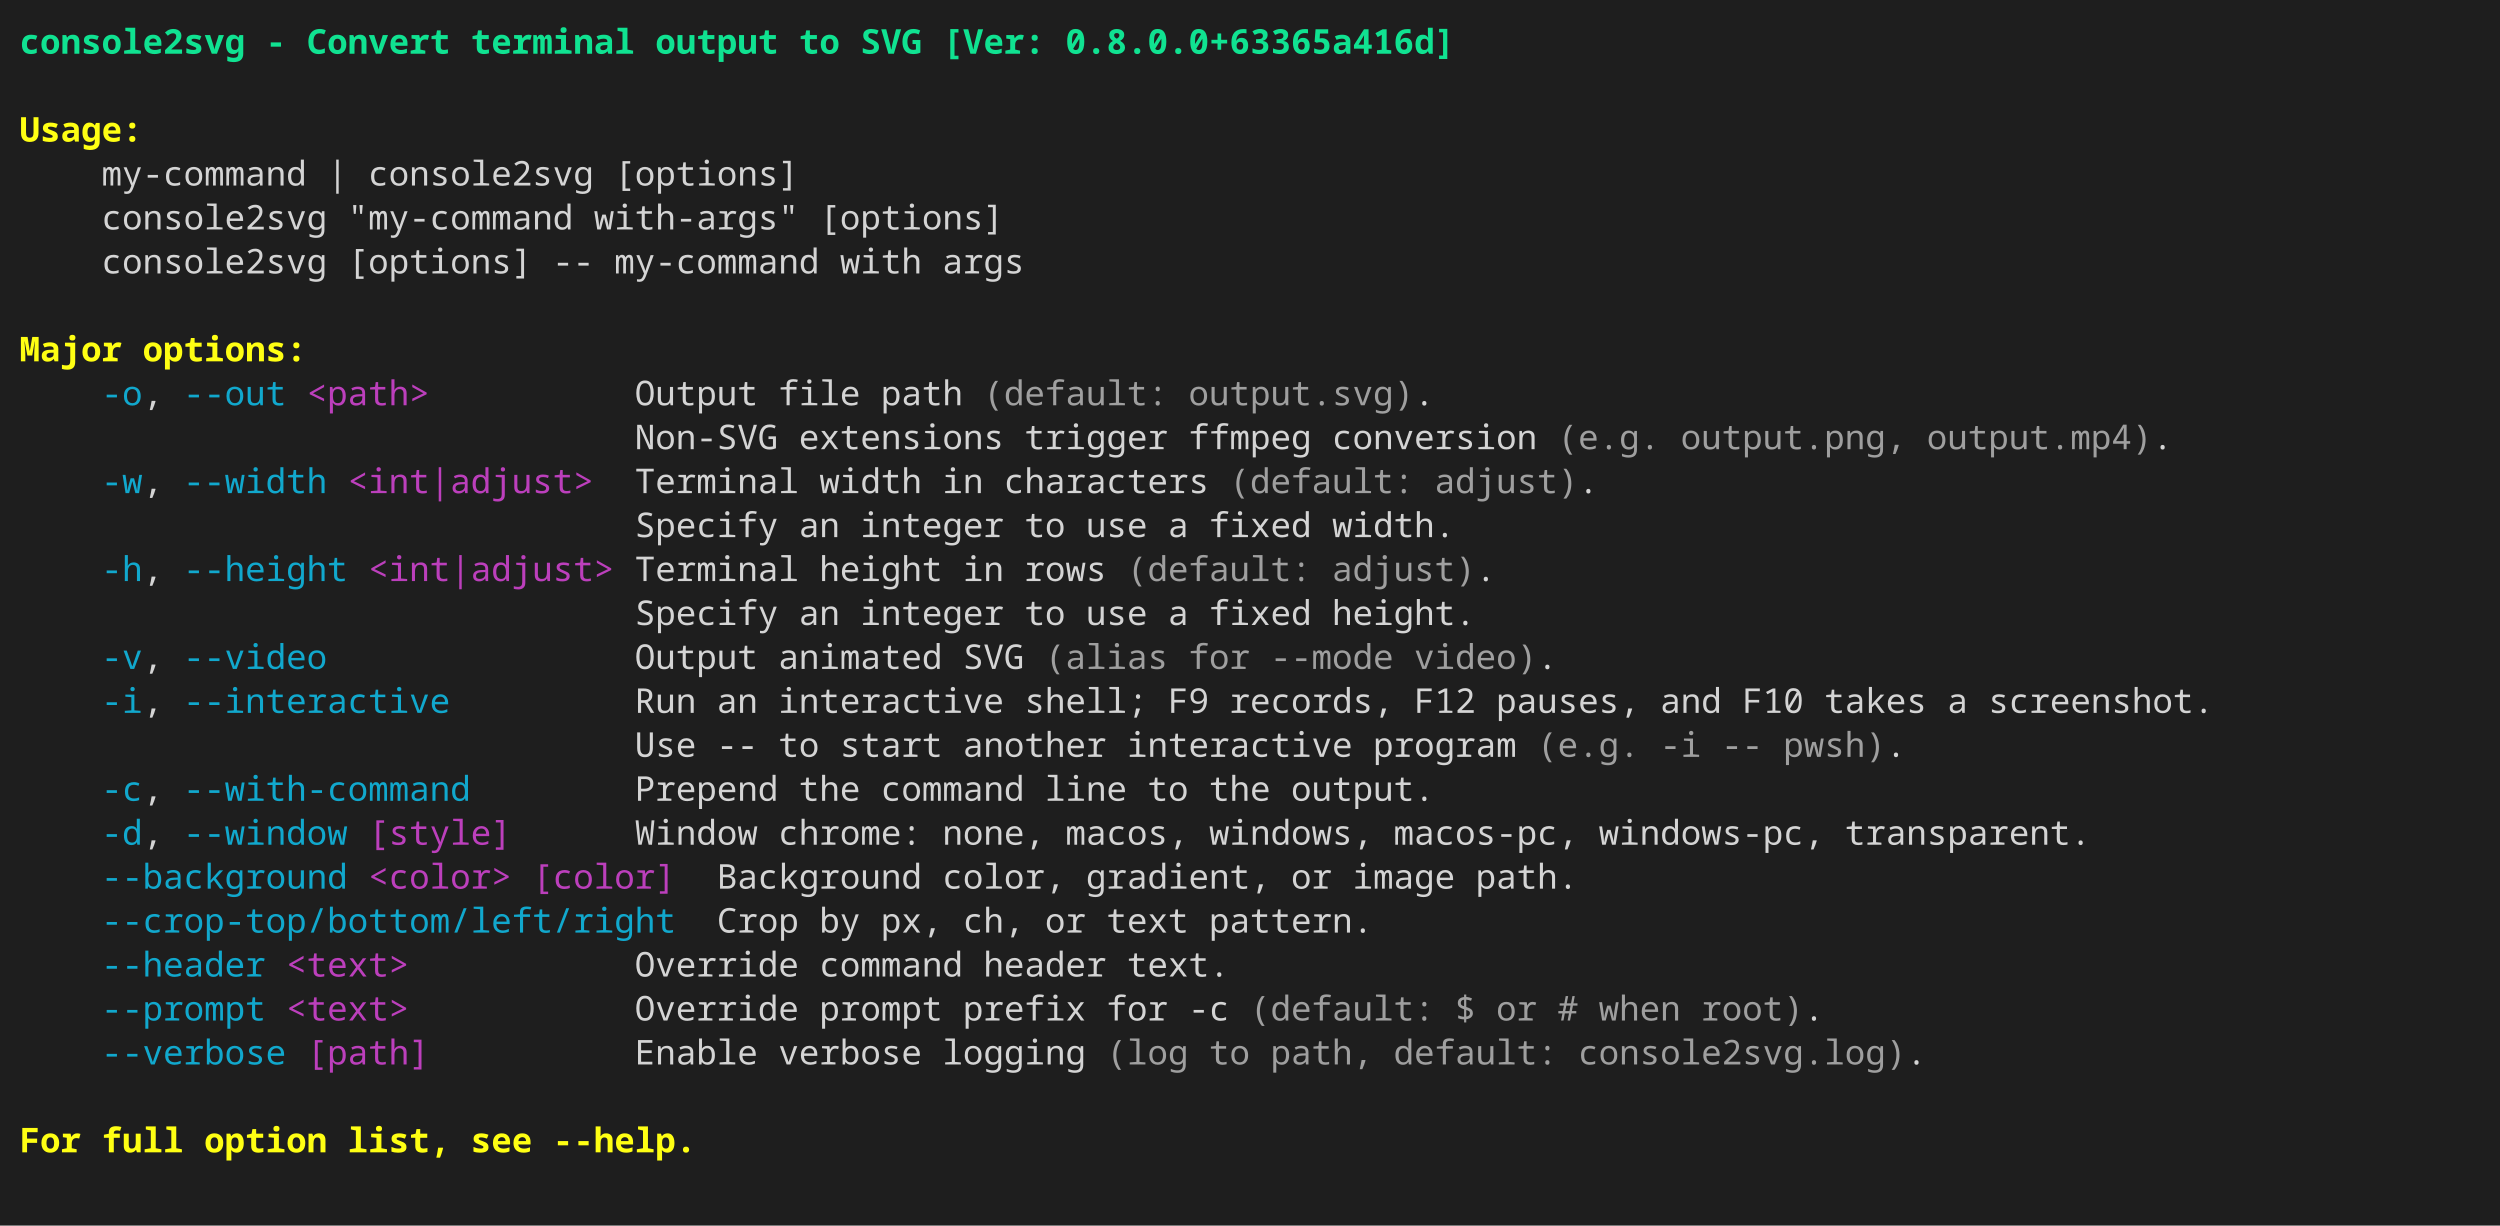
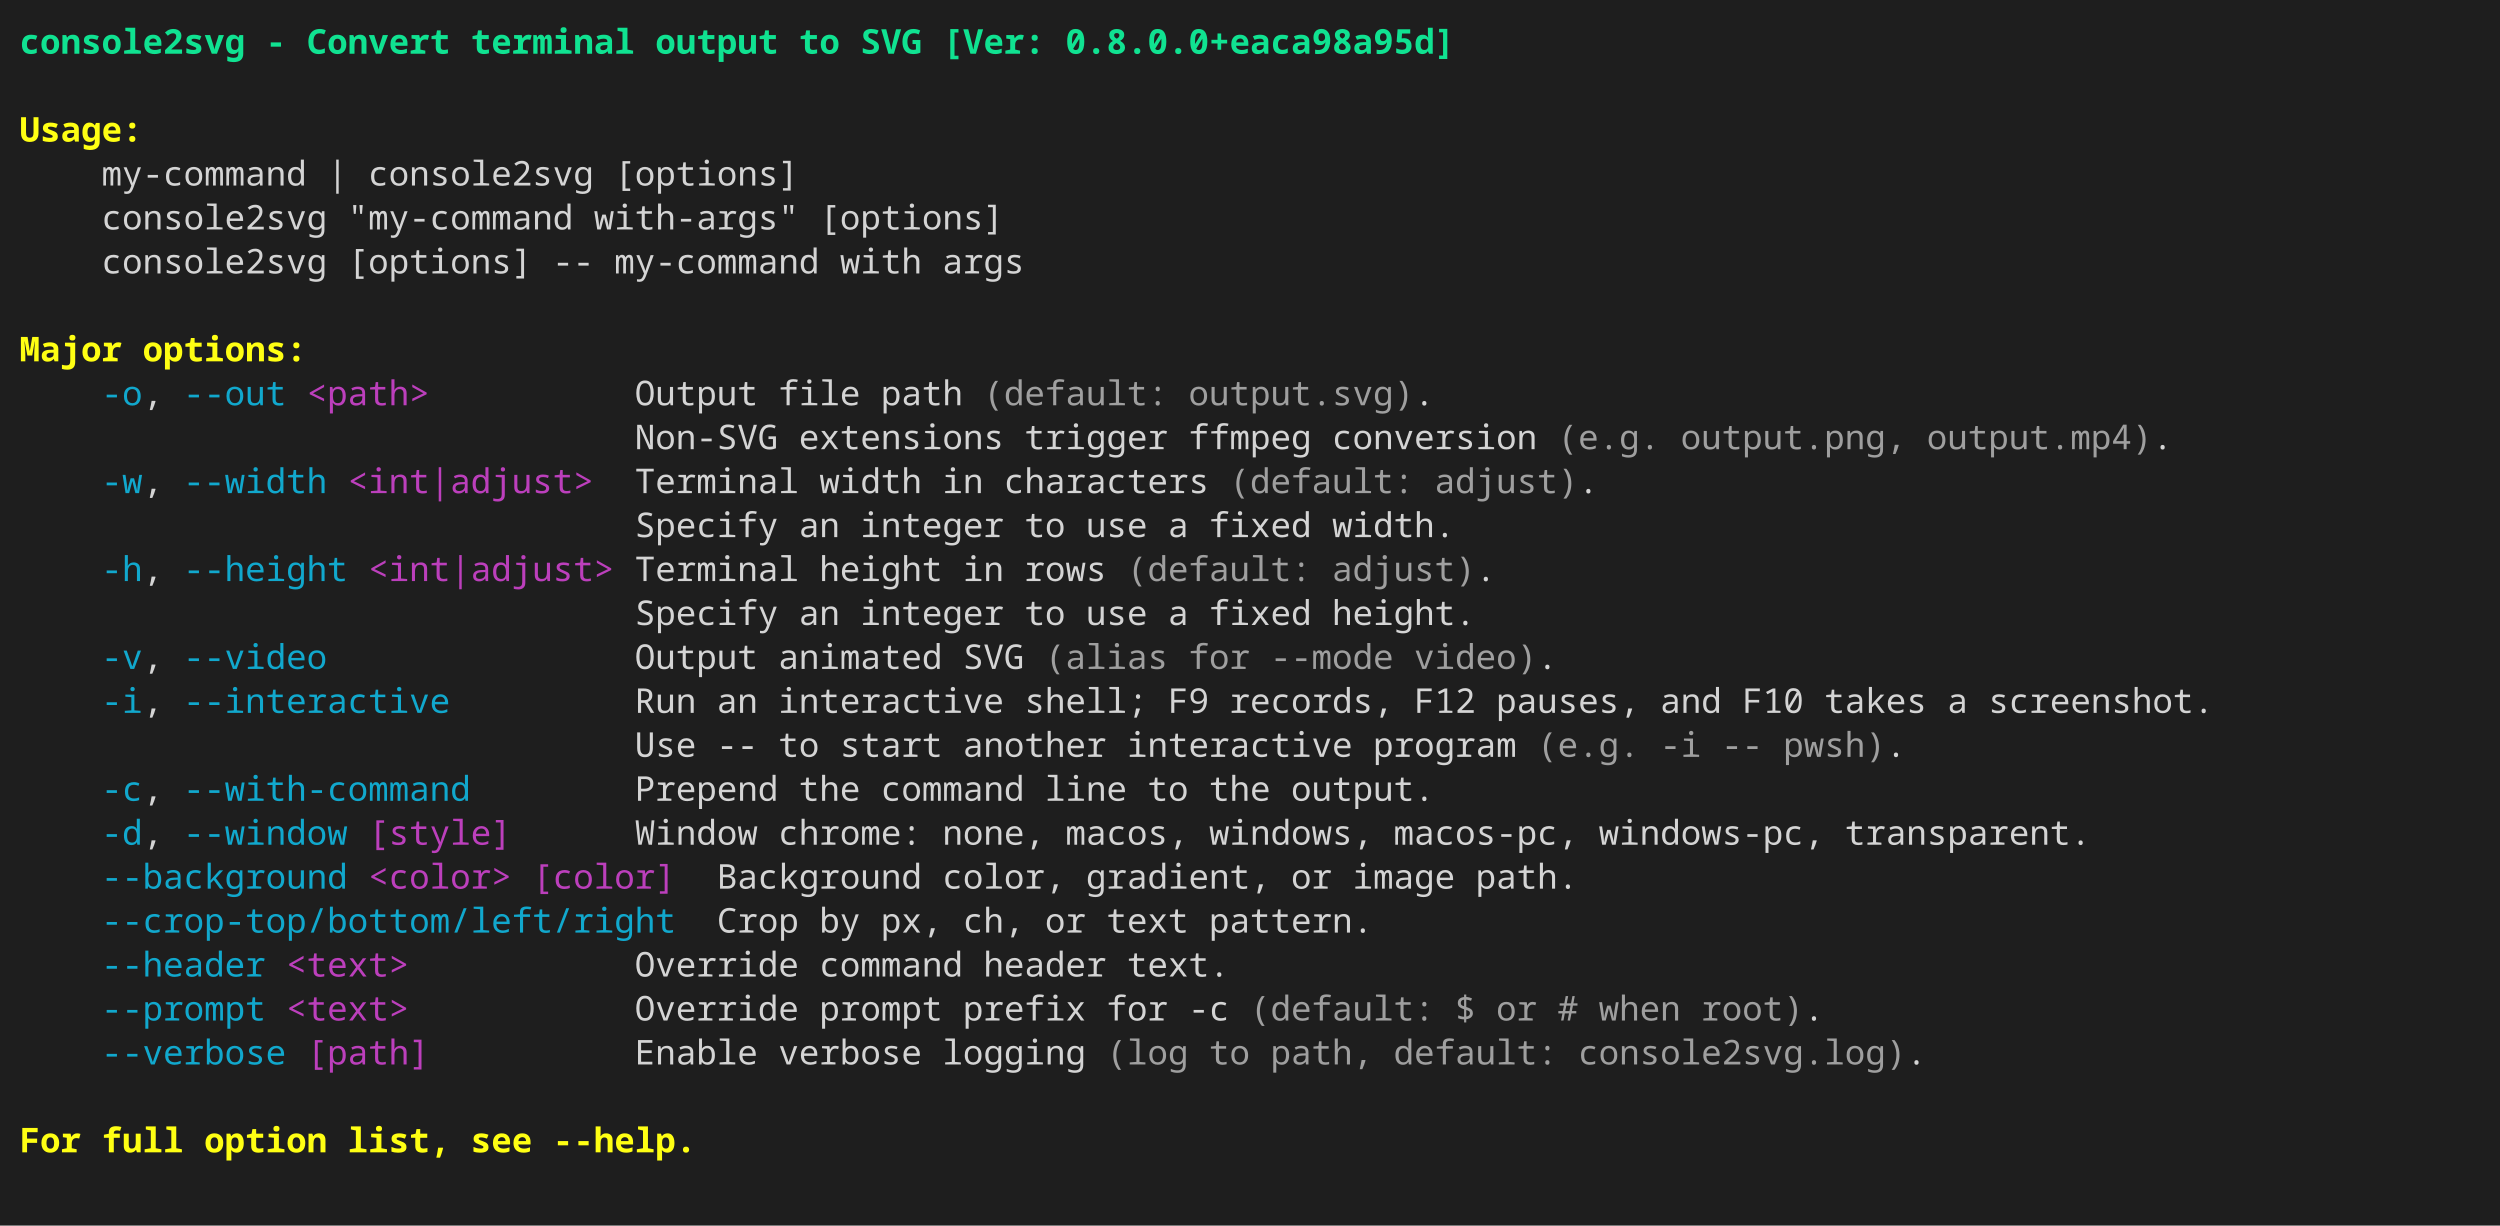
<svg xmlns="http://www.w3.org/2000/svg" width="1024" height="502" viewBox="0 0 1024 502" role="img" aria-label="console2svg output">
  <style>
.c2.c { font-family: "JetBrains Mono","Cascadia Mono","Segoe UI Mono","Noto Sans Mono","SFMono-Regular",Menlo,Consolas,"DejaVu Sans Mono","Liberation Mono",monospace; font-size: 14px; }
.c2 text { dominant-baseline: alphabetic; }
.c2 .q { shape-rendering: crispEdges; }
.c2 .w { white-space: pre; }
.c2 .aa{fill:#10E291;font-weight:bold}
.c2 .ab{fill:#FFFF13;font-weight:bold}
.c2 .ac{fill:#d4d4d4}
.c2 .ad{fill:#11a8cd}
.c2 .ae{fill:#bc3fbc}
.c2 .af{fill:#9F9F9F}
</style>
  <rect width="1024" height="502" fill="#1e1e1e" />
  <g class="c2 c" transform="translate(8 8)">
    <rect width="1008" height="486" fill="#1e1e1e" />
-     <text class="aa w" y="14" textLength="588">console2svg - Convert terminal output to SVG [Ver: 0.8.0.0+63365a416d]</text>
+     <text class="aa w" y="14" textLength="588">console2svg - Convert terminal output to SVG [Ver: 0.8.0.0+eaca98a95d]</text>
    <text class="ab" y="50" textLength="50.4">Usage:</text>
    <text class="ac w" x="33.6" y="68" textLength="285.6">my-command | console2svg [options]</text>
    <text class="ac w" x="33.6" y="86" textLength="369.6">console2svg "my-command with-args" [options]</text>
    <text class="ac w" x="33.6" y="104" textLength="378">console2svg [options] -- my-command with args</text>
    <text class="ab w" y="140" textLength="117.6">Major options:</text>
    <text class="ad" x="33.6" y="158" textLength="16.8">-o</text>
    <text class="ac" x="50.4" y="158" textLength="8.4">,</text>
    <text class="ad" x="67.2" y="158" textLength="42">--out</text>
    <text class="ae" x="117.6" y="158" textLength="50.4">&lt;path&gt;</text>
    <text class="ac w" x="252" y="158" textLength="134.4">Output file path</text>
    <text class="af w" x="394.8" y="158" textLength="176.4">(default: output.svg)</text>
    <text class="ac" x="571.2" y="158" textLength="8.4">.</text>
    <text class="ac w" x="252" y="176" textLength="369.6">Non-SVG extensions trigger ffmpeg conversion</text>
    <text class="af w" x="630" y="176" textLength="243.6">(e.g. output.png, output.mp4)</text>
    <text class="ac" x="873.6" y="176" textLength="8.4">.</text>
    <text class="ad" x="33.6" y="194" textLength="16.8">-w</text>
    <text class="ac" x="50.4" y="194" textLength="8.4">,</text>
    <text class="ad" x="67.2" y="194" textLength="58.8">--width</text>
    <text class="ae" x="134.4" y="194" textLength="100.8">&lt;int|adjust&gt;</text>
    <text class="ac w" x="252" y="194" textLength="235.2">Terminal width in characters</text>
    <text class="af w" x="495.6" y="194" textLength="142.8">(default: adjust)</text>
    <text class="ac" x="638.4" y="194" textLength="8.4">.</text>
    <text class="ac w" x="252" y="212" textLength="336">Specify an integer to use a fixed width.</text>
    <text class="ad" x="33.6" y="230" textLength="16.8">-h</text>
    <text class="ac" x="50.4" y="230" textLength="8.4">,</text>
    <text class="ad" x="67.2" y="230" textLength="67.2">--height</text>
    <text class="ae" x="142.8" y="230" textLength="100.8">&lt;int|adjust&gt;</text>
    <text class="ac w" x="252" y="230" textLength="193.2">Terminal height in rows</text>
    <text class="af w" x="453.6" y="230" textLength="142.8">(default: adjust)</text>
    <text class="ac" x="596.4" y="230" textLength="8.4">.</text>
    <text class="ac w" x="252" y="248" textLength="344.4">Specify an integer to use a fixed height.</text>
    <text class="ad" x="33.6" y="266" textLength="16.8">-v</text>
    <text class="ac" x="50.4" y="266" textLength="8.4">,</text>
    <text class="ad" x="67.2" y="266" textLength="58.8">--video</text>
    <text class="ac w" x="252" y="266" textLength="159.6">Output animated SVG</text>
    <text class="af w" x="420" y="266" textLength="201.6">(alias for --mode video)</text>
    <text class="ac" x="621.6" y="266" textLength="8.4">.</text>
    <text class="ad" x="33.6" y="284" textLength="16.8">-i</text>
    <text class="ac" x="50.4" y="284" textLength="8.4">,</text>
    <text class="ad" x="67.2" y="284" textLength="109.2">--interactive</text>
    <text class="ac w" x="252" y="284" textLength="646.8">Run an interactive shell; F9 records, F12 pauses, and F10 takes a screenshot.</text>
    <text class="ac w" x="252" y="302" textLength="361.2">Use -- to start another interactive program</text>
    <text class="af w" x="621.6" y="302" textLength="142.8">(e.g. -i -- pwsh)</text>
    <text class="ac" x="764.4" y="302" textLength="8.4">.</text>
    <text class="ad" x="33.6" y="320" textLength="16.8">-c</text>
    <text class="ac" x="50.4" y="320" textLength="8.4">,</text>
    <text class="ad" x="67.2" y="320" textLength="117.6">--with-command</text>
    <text class="ac w" x="252" y="320" textLength="327.6">Prepend the command line to the output.</text>
    <text class="ad" x="33.6" y="338" textLength="16.8">-d</text>
    <text class="ac" x="50.4" y="338" textLength="8.4">,</text>
    <text class="ad" x="67.2" y="338" textLength="67.2">--window</text>
    <text class="ae" x="142.8" y="338" textLength="58.8">[style]</text>
    <text class="ac w" x="252" y="338" textLength="596.4">Window chrome: none, macos, windows, macos-pc, windows-pc, transparent.</text>
    <text class="ad" x="33.6" y="356" textLength="100.8">--background</text>
    <text class="ae" x="142.8" y="356" textLength="58.8">&lt;color&gt;</text>
    <text class="ae" x="210" y="356" textLength="58.8">[color]</text>
    <text class="ac w" x="285.6" y="356" textLength="352.8">Background color, gradient, or image path.</text>
    <text class="ad" x="33.6" y="374" textLength="235.2">--crop-top/bottom/left/right</text>
    <text class="ac w" x="285.6" y="374" textLength="268.8">Crop by px, ch, or text pattern.</text>
    <text class="ad" x="33.6" y="392" textLength="67.2">--header</text>
    <text class="ae" x="109.2" y="392" textLength="50.4">&lt;text&gt;</text>
    <text class="ac w" x="252" y="392" textLength="243.6">Override command header text.</text>
    <text class="ad" x="33.6" y="410" textLength="67.2">--prompt</text>
    <text class="ae" x="109.2" y="410" textLength="50.4">&lt;text&gt;</text>
    <text class="ac w" x="252" y="410" textLength="243.6">Override prompt prefix for -c</text>
    <text class="af w" x="504" y="410" textLength="226.8">(default: $ or # when root)</text>
    <text class="ac" x="730.8" y="410" textLength="8.4">.</text>
    <text class="ad" x="33.6" y="428" textLength="75.6">--verbose</text>
    <text class="ae" x="117.6" y="428" textLength="50.4">[path]</text>
    <text class="ac w" x="252" y="428" textLength="184.8">Enable verbose logging</text>
    <text class="af w" x="445.2" y="428" textLength="327.6">(log to path, default: console2svg.log)</text>
    <text class="ac" x="772.8" y="428" textLength="8.4">.</text>
    <text class="ab w" y="464" textLength="277.2">For full option list, see --help.</text>
  </g>
</svg>
